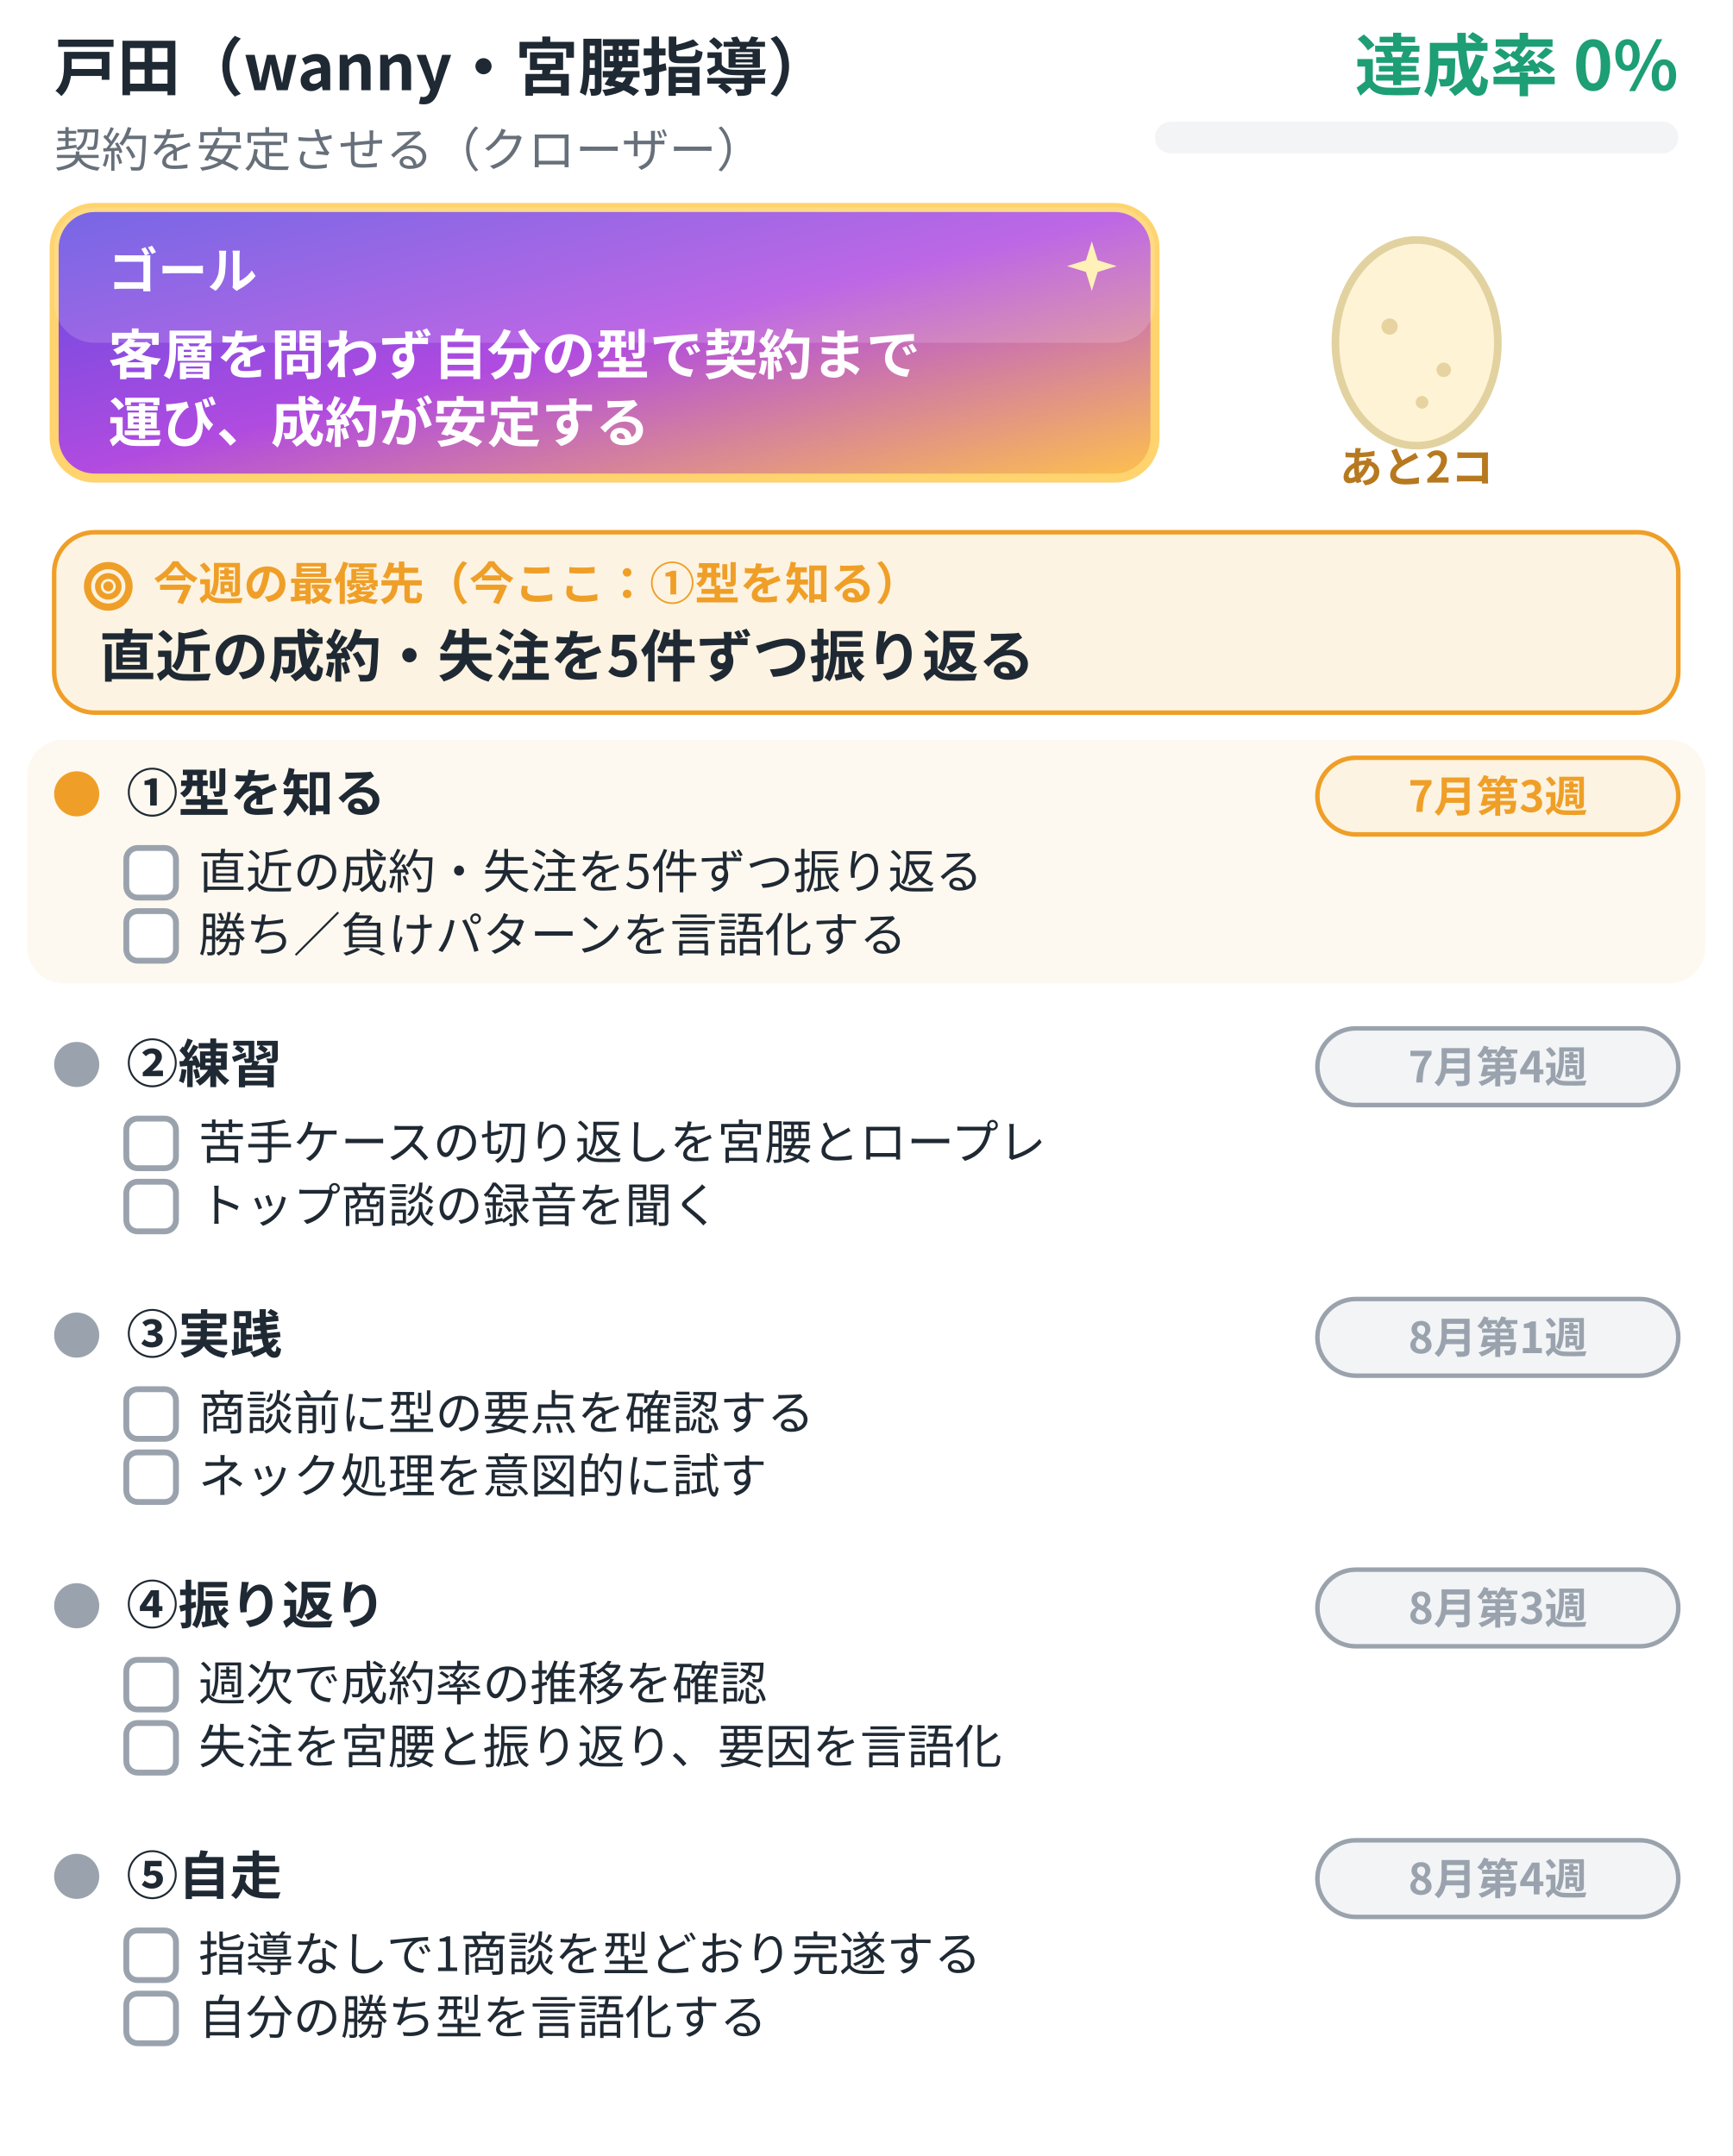
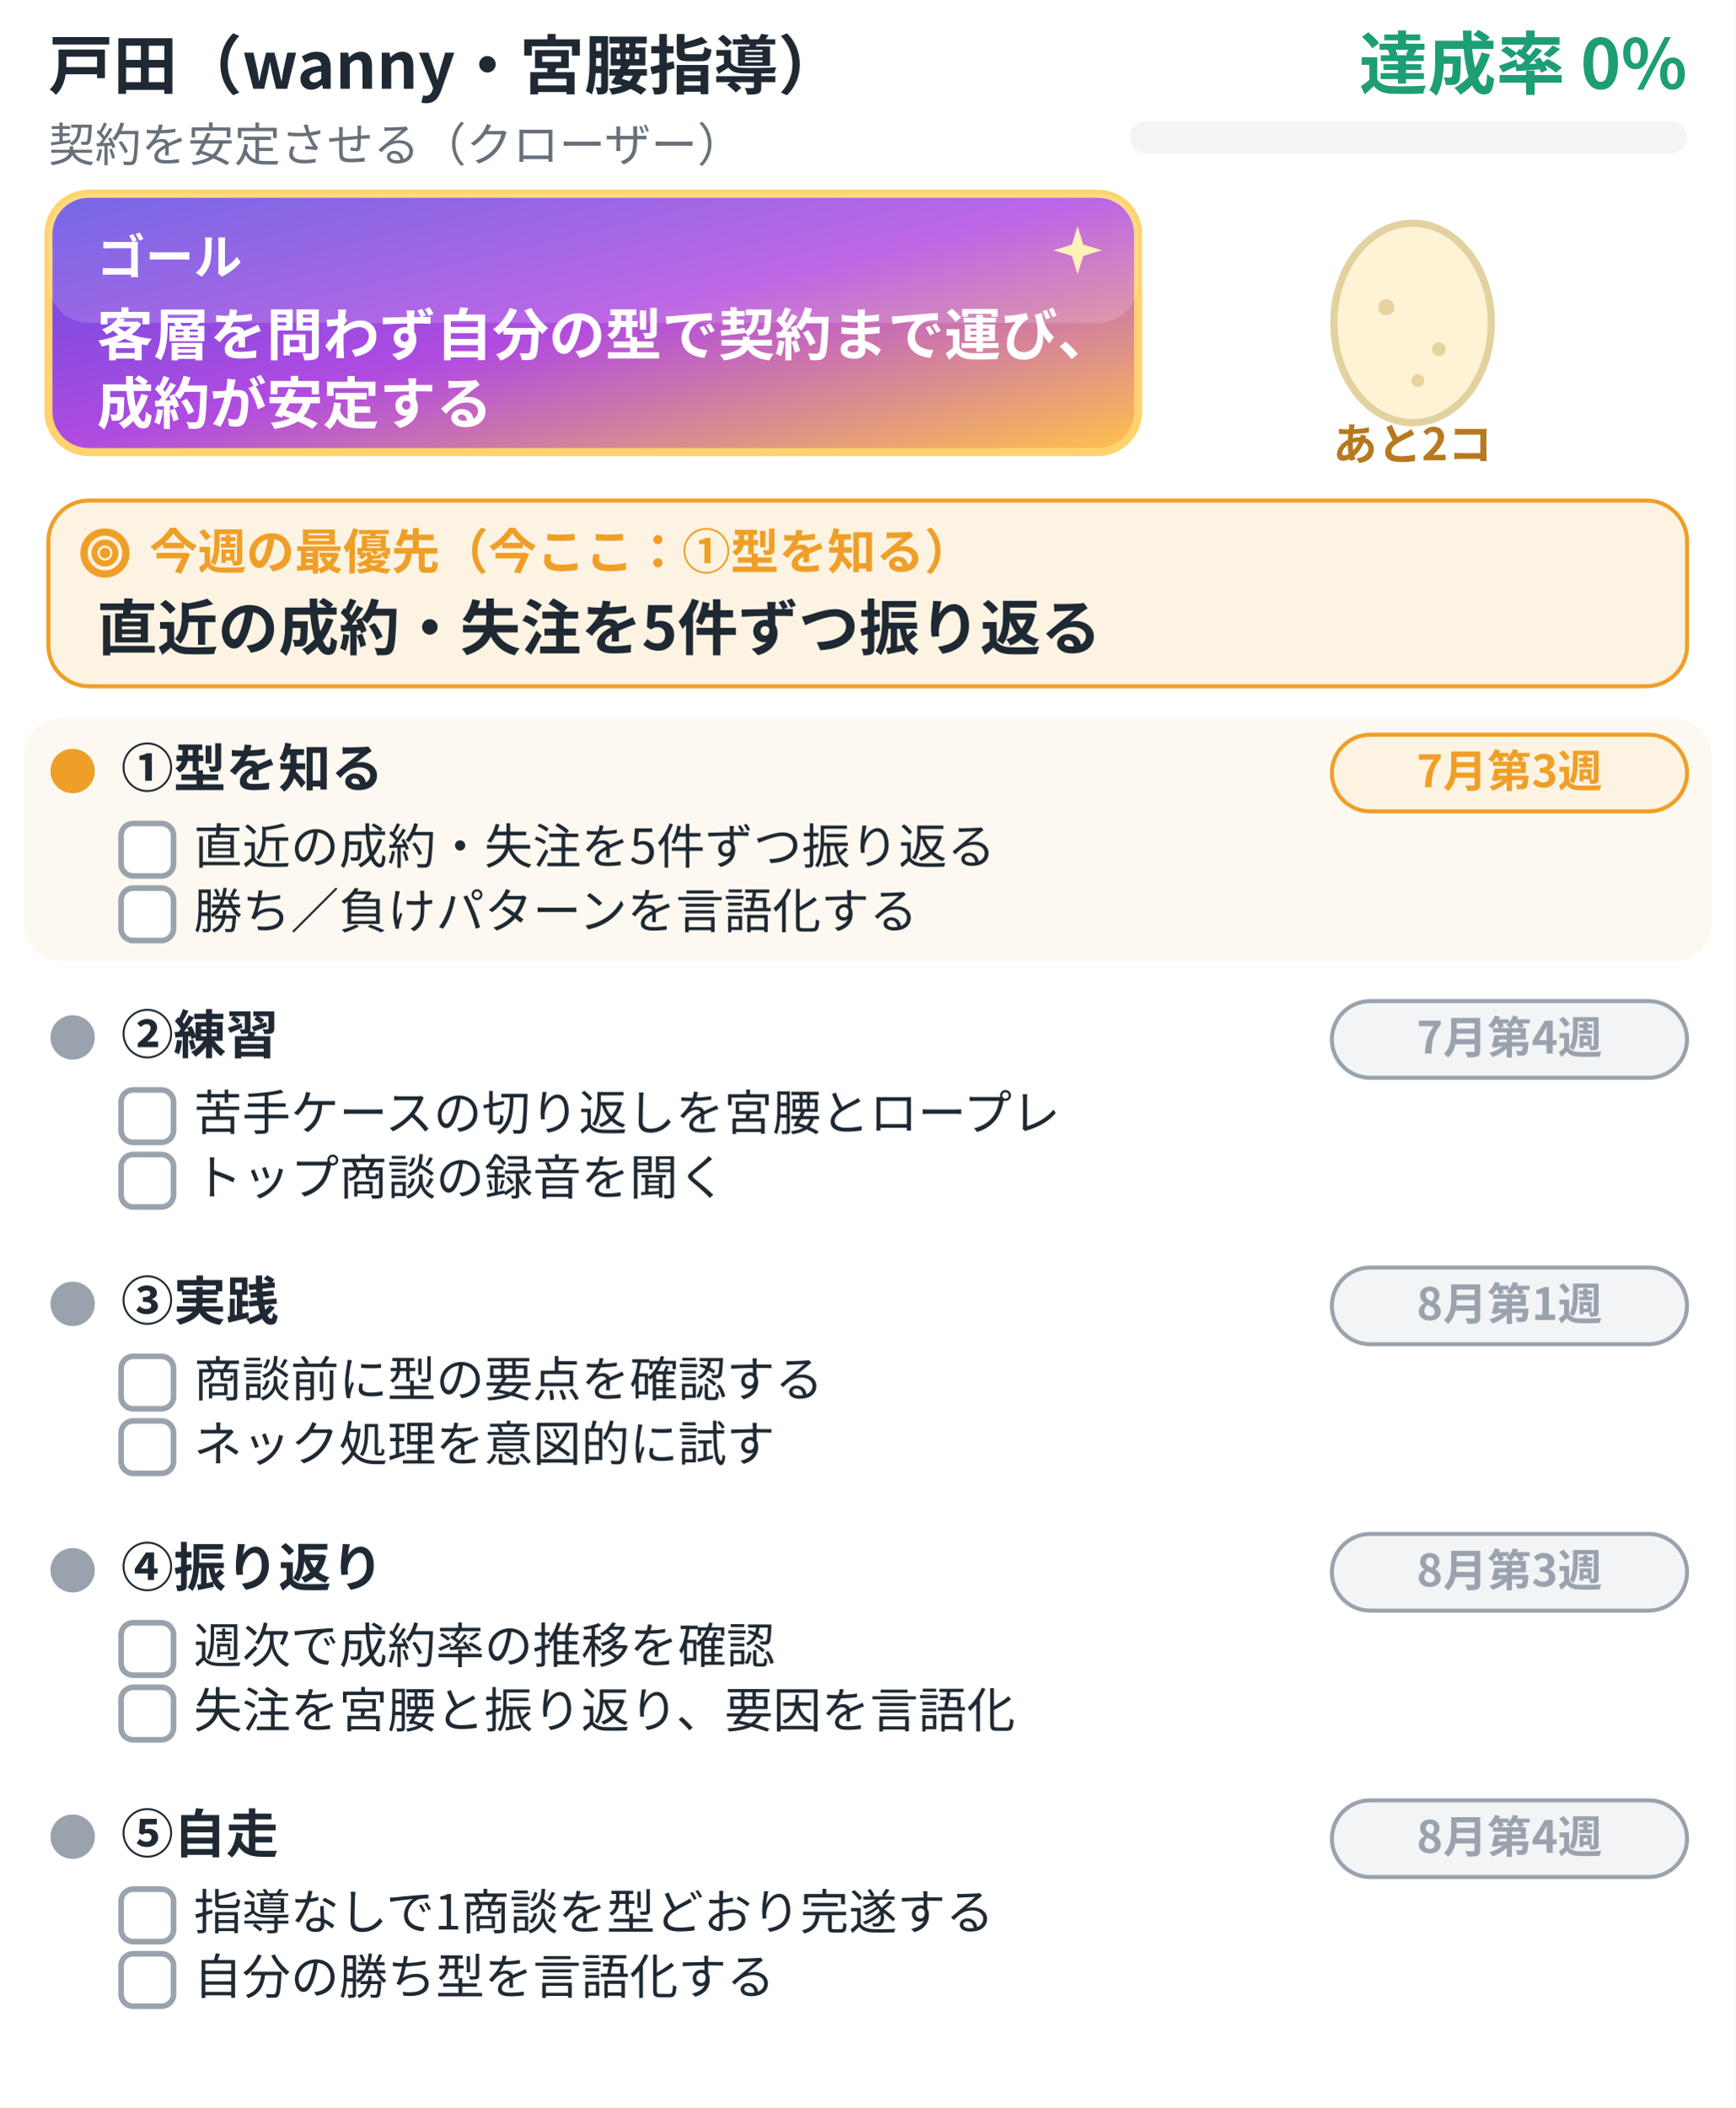
- <svg xmlns="http://www.w3.org/2000/svg" viewBox="0 0 384 478" font-family="Hiragino Sans, 'Noto Sans CJK JP', 'Yu Gothic', sans-serif" width="384" height="478">
+ <svg xmlns="http://www.w3.org/2000/svg" viewBox="0 0 430 522" font-family="Hiragino Sans, 'Noto Sans CJK JP', 'Yu Gothic', sans-serif" width="430" height="522">
  <defs>
    <linearGradient id="goalGrad" x1="0" y1="0" x2="1" y2="1">
      <stop offset="0" stop-color="#5B4BE0" />
      <stop offset="0.5" stop-color="#B14BE0" />
      <stop offset="1" stop-color="#FFC24B" />
    </linearGradient>
    <linearGradient id="phx" x1="0" y1="0" x2="0" y2="1">
      <stop offset="0" stop-color="#FFE259" />
      <stop offset="0.5" stop-color="#FF9A00" />
      <stop offset="1" stop-color="#FF3D00" />
    </linearGradient>
    <linearGradient id="phx2" x1="0" y1="0" x2="0" y2="1">
      <stop offset="0" stop-color="#FFF0A0" />
      <stop offset="1" stop-color="#FF7A00" />
    </linearGradient>
    <linearGradient id="hen" x1="0" y1="0" x2="1" y2="1">
      <stop offset="0" stop-color="#37C9B0" />
      <stop offset="0.6" stop-color="#3DA0E8" />
      <stop offset="1" stop-color="#7A5BE0" />
    </linearGradient>
    <linearGradient id="pcock" x1="0" y1="0" x2="0" y2="1">
      <stop offset="0" stop-color="#2BD0C0" />
      <stop offset="0.55" stop-color="#2E8FD0" />
      <stop offset="1" stop-color="#2E4BB0" />
    </linearGradient>
    <linearGradient id="gold" x1="0" y1="0" x2="0" y2="1">
      <stop offset="0" stop-color="#FFF0A8" />
      <stop offset="0.5" stop-color="#F2C230" />
      <stop offset="1" stop-color="#C8901A" />
    </linearGradient>
  </defs>
-   <rect x="0" y="0" width="384" height="478" fill="#fff" />
-   <text x="12" y="20" font-size="14" font-weight="700" fill="#1F2933">戸田（wanny・宮腰指導）</text>
-   <text x="12" y="37" font-size="10.5" fill="#67707A">契約を安定させる（クローザー）</text>
-   <text x="372" y="20" text-anchor="end" font-size="15" font-weight="700" fill="#1D9E75">達成率 0%</text>
-   <rect x="256" y="27" width="116" height="7" rx="3.5" fill="#F2F4F6" />
-   <rect x="256" y="27" width="0" height="7" rx="3.5" fill="#1D9E75" />
-   <rect x="12" y="46" width="244" height="60" rx="9" fill="url(#goalGrad)" stroke="#FFD36E" stroke-width="2" />
-   <rect x="12" y="46" width="244" height="30.0" rx="9" fill="#fff" opacity="0.16" />
-   <text x="24" y="64" font-size="11" font-weight="700" fill="#fff">ゴール</text>
-   <polygon points="242.0,53.5 243.3,57.7 247.5,59.0 243.3,60.3 242.0,64.5 240.7,60.3 236.5,59.0 240.7,57.7" fill="#FFF1B8" />
-   <text x="24" y="83" font-size="12" font-weight="600" fill="#fff">客層を問わず自分の型で契約まで</text>
-   <text x="24" y="98" font-size="12" font-weight="600" fill="#fff">運び、成約が安定する</text>
-   <ellipse cx="314.0" cy="76.0" rx="18.0" ry="22.8" fill="#FFF3D6" />
-   <ellipse cx="314.0" cy="76.0" rx="18.0" ry="22.8" fill="none" stroke="#E2D2A0" stroke-width="1.7" />
-   <circle cx="308.0" cy="72.4" r="1.8" fill="#E6D3A0" />
-   <circle cx="320.0" cy="82.0" r="1.6" fill="#E6D3A0" />
-   <circle cx="315.2" cy="89.2" r="1.4" fill="#E6D3A0" />
-   <text x="314" y="107" text-anchor="middle" font-size="9.5" font-weight="700" fill="#B7791F">あと2コ</text>
-   <rect x="12" y="118" width="360" height="40" rx="9" fill="#FDF3E2" stroke="#EF9F27" />
-   <circle cx="24" cy="130" r="4.6" fill="none" stroke="#EF9F27" stroke-width="1.6" />
-   <circle cx="24" cy="130" r="2.3" fill="none" stroke="#EF9F27" stroke-width="1.3" />
-   <circle cx="24" cy="130" r="1.1" fill="#EF9F27" />
-   <text x="34" y="133" font-size="10" font-weight="700" fill="#EF9F27">今週の最優先（今ここ：①型を知る）</text>
-   <text x="22" y="150" font-size="12.5" font-weight="700" fill="#1F2933">直近の成約・失注を5件ずつ振り返る</text>
-   <rect x="6" y="164" width="372" height="54" rx="8" fill="#FDF3E2" opacity="0.5" />
-   <circle cx="17" cy="176" r="5" fill="#EF9F27" />
-   <text x="28" y="180" font-size="11.5" font-weight="700" fill="#1F2933">①型を知る</text>
-   <rect x="292" y="168" width="80" height="17" rx="8.5" fill="#FDF3E2" stroke="#EF9F27" />
-   <text x="332" y="180" text-anchor="middle" font-size="9.5" font-weight="700" fill="#EF9F27">7月第3週</text>
-   <rect x="28" y="188" width="11" height="11" rx="2.5" fill="#fff" stroke="#9AA3AD" stroke-width="1.3" />
-   <text x="44" y="197" font-size="10.5" fill="#1F2933">直近の成約・失注を5件ずつ振り返る</text>
-   <rect x="28" y="202" width="11" height="11" rx="2.5" fill="#fff" stroke="#9AA3AD" stroke-width="1.3" />
-   <text x="44" y="211" font-size="10.5" fill="#1F2933">勝ち／負けパターンを言語化する</text>
-   <circle cx="17" cy="236" r="5" fill="#9AA3AD" />
-   <text x="28" y="240" font-size="11.5" font-weight="700" fill="#1F2933">②練習</text>
-   <rect x="292" y="228" width="80" height="17" rx="8.5" fill="#F2F4F6" stroke="#9AA3AD" />
-   <text x="332" y="240" text-anchor="middle" font-size="9.5" font-weight="700" fill="#9AA3AD">7月第4週</text>
-   <rect x="28" y="248" width="11" height="11" rx="2.5" fill="#fff" stroke="#9AA3AD" stroke-width="1.3" />
-   <text x="44" y="257" font-size="10.5" fill="#1F2933">苦手ケースの切り返しを宮腰とロープレ</text>
-   <rect x="28" y="262" width="11" height="11" rx="2.5" fill="#fff" stroke="#9AA3AD" stroke-width="1.3" />
-   <text x="44" y="271" font-size="10.5" fill="#1F2933">トップ商談の録音を聞く</text>
-   <circle cx="17" cy="296" r="5" fill="#9AA3AD" />
-   <text x="28" y="300" font-size="11.5" font-weight="700" fill="#1F2933">③実践</text>
-   <rect x="292" y="288" width="80" height="17" rx="8.5" fill="#F2F4F6" stroke="#9AA3AD" />
-   <text x="332" y="300" text-anchor="middle" font-size="9.5" font-weight="700" fill="#9AA3AD">8月第1週</text>
-   <rect x="28" y="308" width="11" height="11" rx="2.5" fill="#fff" stroke="#9AA3AD" stroke-width="1.3" />
-   <text x="44" y="317" font-size="10.5" fill="#1F2933">商談前に型の要点を確認する</text>
-   <rect x="28" y="322" width="11" height="11" rx="2.5" fill="#fff" stroke="#9AA3AD" stroke-width="1.3" />
-   <text x="44" y="331" font-size="10.5" fill="#1F2933">ネック処理を意図的に試す</text>
-   <circle cx="17" cy="356" r="5" fill="#9AA3AD" />
-   <text x="28" y="360" font-size="11.5" font-weight="700" fill="#1F2933">④振り返り</text>
-   <rect x="292" y="348" width="80" height="17" rx="8.5" fill="#F2F4F6" stroke="#9AA3AD" />
-   <text x="332" y="360" text-anchor="middle" font-size="9.5" font-weight="700" fill="#9AA3AD">8月第3週</text>
-   <rect x="28" y="368" width="11" height="11" rx="2.5" fill="#fff" stroke="#9AA3AD" stroke-width="1.3" />
-   <text x="44" y="377" font-size="10.5" fill="#1F2933">週次で成約率の推移を確認</text>
-   <rect x="28" y="382" width="11" height="11" rx="2.5" fill="#fff" stroke="#9AA3AD" stroke-width="1.3" />
-   <text x="44" y="391" font-size="10.5" fill="#1F2933">失注を宮腰と振り返り、要因を言語化</text>
-   <circle cx="17" cy="416" r="5" fill="#9AA3AD" />
-   <text x="28" y="420" font-size="11.5" font-weight="700" fill="#1F2933">⑤自走</text>
-   <rect x="292" y="408" width="80" height="17" rx="8.5" fill="#F2F4F6" stroke="#9AA3AD" />
-   <text x="332" y="420" text-anchor="middle" font-size="9.5" font-weight="700" fill="#9AA3AD">8月第4週</text>
-   <rect x="28" y="428" width="11" height="11" rx="2.5" fill="#fff" stroke="#9AA3AD" stroke-width="1.3" />
-   <text x="44" y="437" font-size="10.5" fill="#1F2933">指導なしで1商談を型どおり完遂する</text>
-   <rect x="28" y="442" width="11" height="11" rx="2.5" fill="#fff" stroke="#9AA3AD" stroke-width="1.3" />
-   <text x="44" y="451" font-size="10.5" fill="#1F2933">自分の勝ち型を言語化する</text>
+   <rect x="0" y="0" width="430" height="522" fill="#fff" />
+   <text x="12" y="22" font-size="16" font-weight="700" fill="#1F2933">戸田（wanny・宮腰指導）</text>
+   <text x="12" y="40" font-size="11.5" fill="#67707A">契約を安定させる（クローザー）</text>
+   <text x="418" y="22" text-anchor="end" font-size="17" font-weight="700" fill="#1D9E75">達成率 0%</text>
+   <rect x="280" y="30" width="138" height="8" rx="4" fill="#F2F4F6" />
+   <rect x="280" y="30" width="0" height="8" rx="4" fill="#1D9E75" />
+   <rect x="12" y="48" width="270" height="64" rx="10" fill="url(#goalGrad)" stroke="#FFD36E" stroke-width="2" />
+   <rect x="12" y="48" width="270" height="32.0" rx="10" fill="#fff" opacity="0.16" />
+   <text x="24" y="68" font-size="12" font-weight="700" fill="#fff">ゴール</text>
+   <polygon points="267.0,56.0 268.4,60.6 273.0,62.0 268.4,63.4 267.0,68.0 265.6,63.4 261.0,62.0 265.6,60.6" fill="#FFF1B8" />
+   <text x="24" y="88" font-size="14" font-weight="600" fill="#fff">客層を問わず自分の型で契約まで運び、</text>
+   <text x="24" y="105" font-size="14" font-weight="600" fill="#fff">成約が安定する</text>
+   <ellipse cx="350.0" cy="80.0" rx="19.5" ry="24.7" fill="#FFF3D6" />
+   <ellipse cx="350.0" cy="80.0" rx="19.5" ry="24.7" fill="none" stroke="#E2D2A0" stroke-width="1.8" />
+   <circle cx="343.5" cy="76.1" r="2.0" fill="#E6D3A0" />
+   <circle cx="356.5" cy="86.5" r="1.7" fill="#E6D3A0" />
+   <circle cx="351.3" cy="94.3" r="1.6" fill="#E6D3A0" />
+   <text x="350" y="114" text-anchor="middle" font-size="11" font-weight="700" fill="#B7791F">あと2コ</text>
+   <rect x="12" y="124" width="406" height="46" rx="10" fill="#FDF3E2" stroke="#EF9F27" />
+   <circle cx="26" cy="137" r="5.2" fill="none" stroke="#EF9F27" stroke-width="1.8" />
+   <circle cx="26" cy="137" r="2.6" fill="none" stroke="#EF9F27" stroke-width="1.5" />
+   <circle cx="26" cy="137" r="1.3" fill="#EF9F27" />
+   <text x="37" y="141" font-size="12" font-weight="700" fill="#EF9F27">今週の最優先（今ここ：①型を知る）</text>
+   <text x="24" y="161" font-size="15" font-weight="700" fill="#1F2933">直近の成約・失注を5件ずつ振り返る</text>
+   <rect x="6" y="178" width="418" height="60" rx="9" fill="#FDF3E2" opacity="0.5" />
+   <circle cx="18" cy="191" r="5.5" fill="#EF9F27" />
+   <text x="30" y="195" font-size="13" font-weight="700" fill="#1F2933">①型を知る</text>
+   <rect x="330" y="182" width="88" height="19" rx="9.5" fill="#FDF3E2" stroke="#EF9F27" />
+   <text x="374" y="195" text-anchor="middle" font-size="11" font-weight="700" fill="#EF9F27">7月第3週</text>
+   <rect x="30" y="204" width="13" height="13" rx="3" fill="#fff" stroke="#9AA3AD" stroke-width="1.4" />
+   <text x="48" y="214" font-size="12" fill="#1F2933">直近の成約・失注を5件ずつ振り返る</text>
+   <rect x="30" y="220" width="13" height="13" rx="3" fill="#fff" stroke="#9AA3AD" stroke-width="1.4" />
+   <text x="48" y="230" font-size="12" fill="#1F2933">勝ち／負けパターンを言語化する</text>
+   <circle cx="18" cy="257" r="5.5" fill="#9AA3AD" />
+   <text x="30" y="261" font-size="13" font-weight="700" fill="#1F2933">②練習</text>
+   <rect x="330" y="248" width="88" height="19" rx="9.5" fill="#F2F4F6" stroke="#9AA3AD" />
+   <text x="374" y="261" text-anchor="middle" font-size="11" font-weight="700" fill="#9AA3AD">7月第4週</text>
+   <rect x="30" y="270" width="13" height="13" rx="3" fill="#fff" stroke="#9AA3AD" stroke-width="1.4" />
+   <text x="48" y="280" font-size="12" fill="#1F2933">苦手ケースの切り返しを宮腰とロープレ</text>
+   <rect x="30" y="286" width="13" height="13" rx="3" fill="#fff" stroke="#9AA3AD" stroke-width="1.4" />
+   <text x="48" y="296" font-size="12" fill="#1F2933">トップ商談の録音を聞く</text>
+   <circle cx="18" cy="323" r="5.5" fill="#9AA3AD" />
+   <text x="30" y="327" font-size="13" font-weight="700" fill="#1F2933">③実践</text>
+   <rect x="330" y="314" width="88" height="19" rx="9.5" fill="#F2F4F6" stroke="#9AA3AD" />
+   <text x="374" y="327" text-anchor="middle" font-size="11" font-weight="700" fill="#9AA3AD">8月第1週</text>
+   <rect x="30" y="336" width="13" height="13" rx="3" fill="#fff" stroke="#9AA3AD" stroke-width="1.4" />
+   <text x="48" y="346" font-size="12" fill="#1F2933">商談前に型の要点を確認する</text>
+   <rect x="30" y="352" width="13" height="13" rx="3" fill="#fff" stroke="#9AA3AD" stroke-width="1.4" />
+   <text x="48" y="362" font-size="12" fill="#1F2933">ネック処理を意図的に試す</text>
+   <circle cx="18" cy="389" r="5.5" fill="#9AA3AD" />
+   <text x="30" y="393" font-size="13" font-weight="700" fill="#1F2933">④振り返り</text>
+   <rect x="330" y="380" width="88" height="19" rx="9.5" fill="#F2F4F6" stroke="#9AA3AD" />
+   <text x="374" y="393" text-anchor="middle" font-size="11" font-weight="700" fill="#9AA3AD">8月第3週</text>
+   <rect x="30" y="402" width="13" height="13" rx="3" fill="#fff" stroke="#9AA3AD" stroke-width="1.4" />
+   <text x="48" y="412" font-size="12" fill="#1F2933">週次で成約率の推移を確認</text>
+   <rect x="30" y="418" width="13" height="13" rx="3" fill="#fff" stroke="#9AA3AD" stroke-width="1.4" />
+   <text x="48" y="428" font-size="12" fill="#1F2933">失注を宮腰と振り返り、要因を言語化</text>
+   <circle cx="18" cy="455" r="5.5" fill="#9AA3AD" />
+   <text x="30" y="459" font-size="13" font-weight="700" fill="#1F2933">⑤自走</text>
+   <rect x="330" y="446" width="88" height="19" rx="9.5" fill="#F2F4F6" stroke="#9AA3AD" />
+   <text x="374" y="459" text-anchor="middle" font-size="11" font-weight="700" fill="#9AA3AD">8月第4週</text>
+   <rect x="30" y="468" width="13" height="13" rx="3" fill="#fff" stroke="#9AA3AD" stroke-width="1.4" />
+   <text x="48" y="478" font-size="12" fill="#1F2933">指導なしで1商談を型どおり完遂する</text>
+   <rect x="30" y="484" width="13" height="13" rx="3" fill="#fff" stroke="#9AA3AD" stroke-width="1.4" />
+   <text x="48" y="494" font-size="12" fill="#1F2933">自分の勝ち型を言語化する</text>
</svg>
